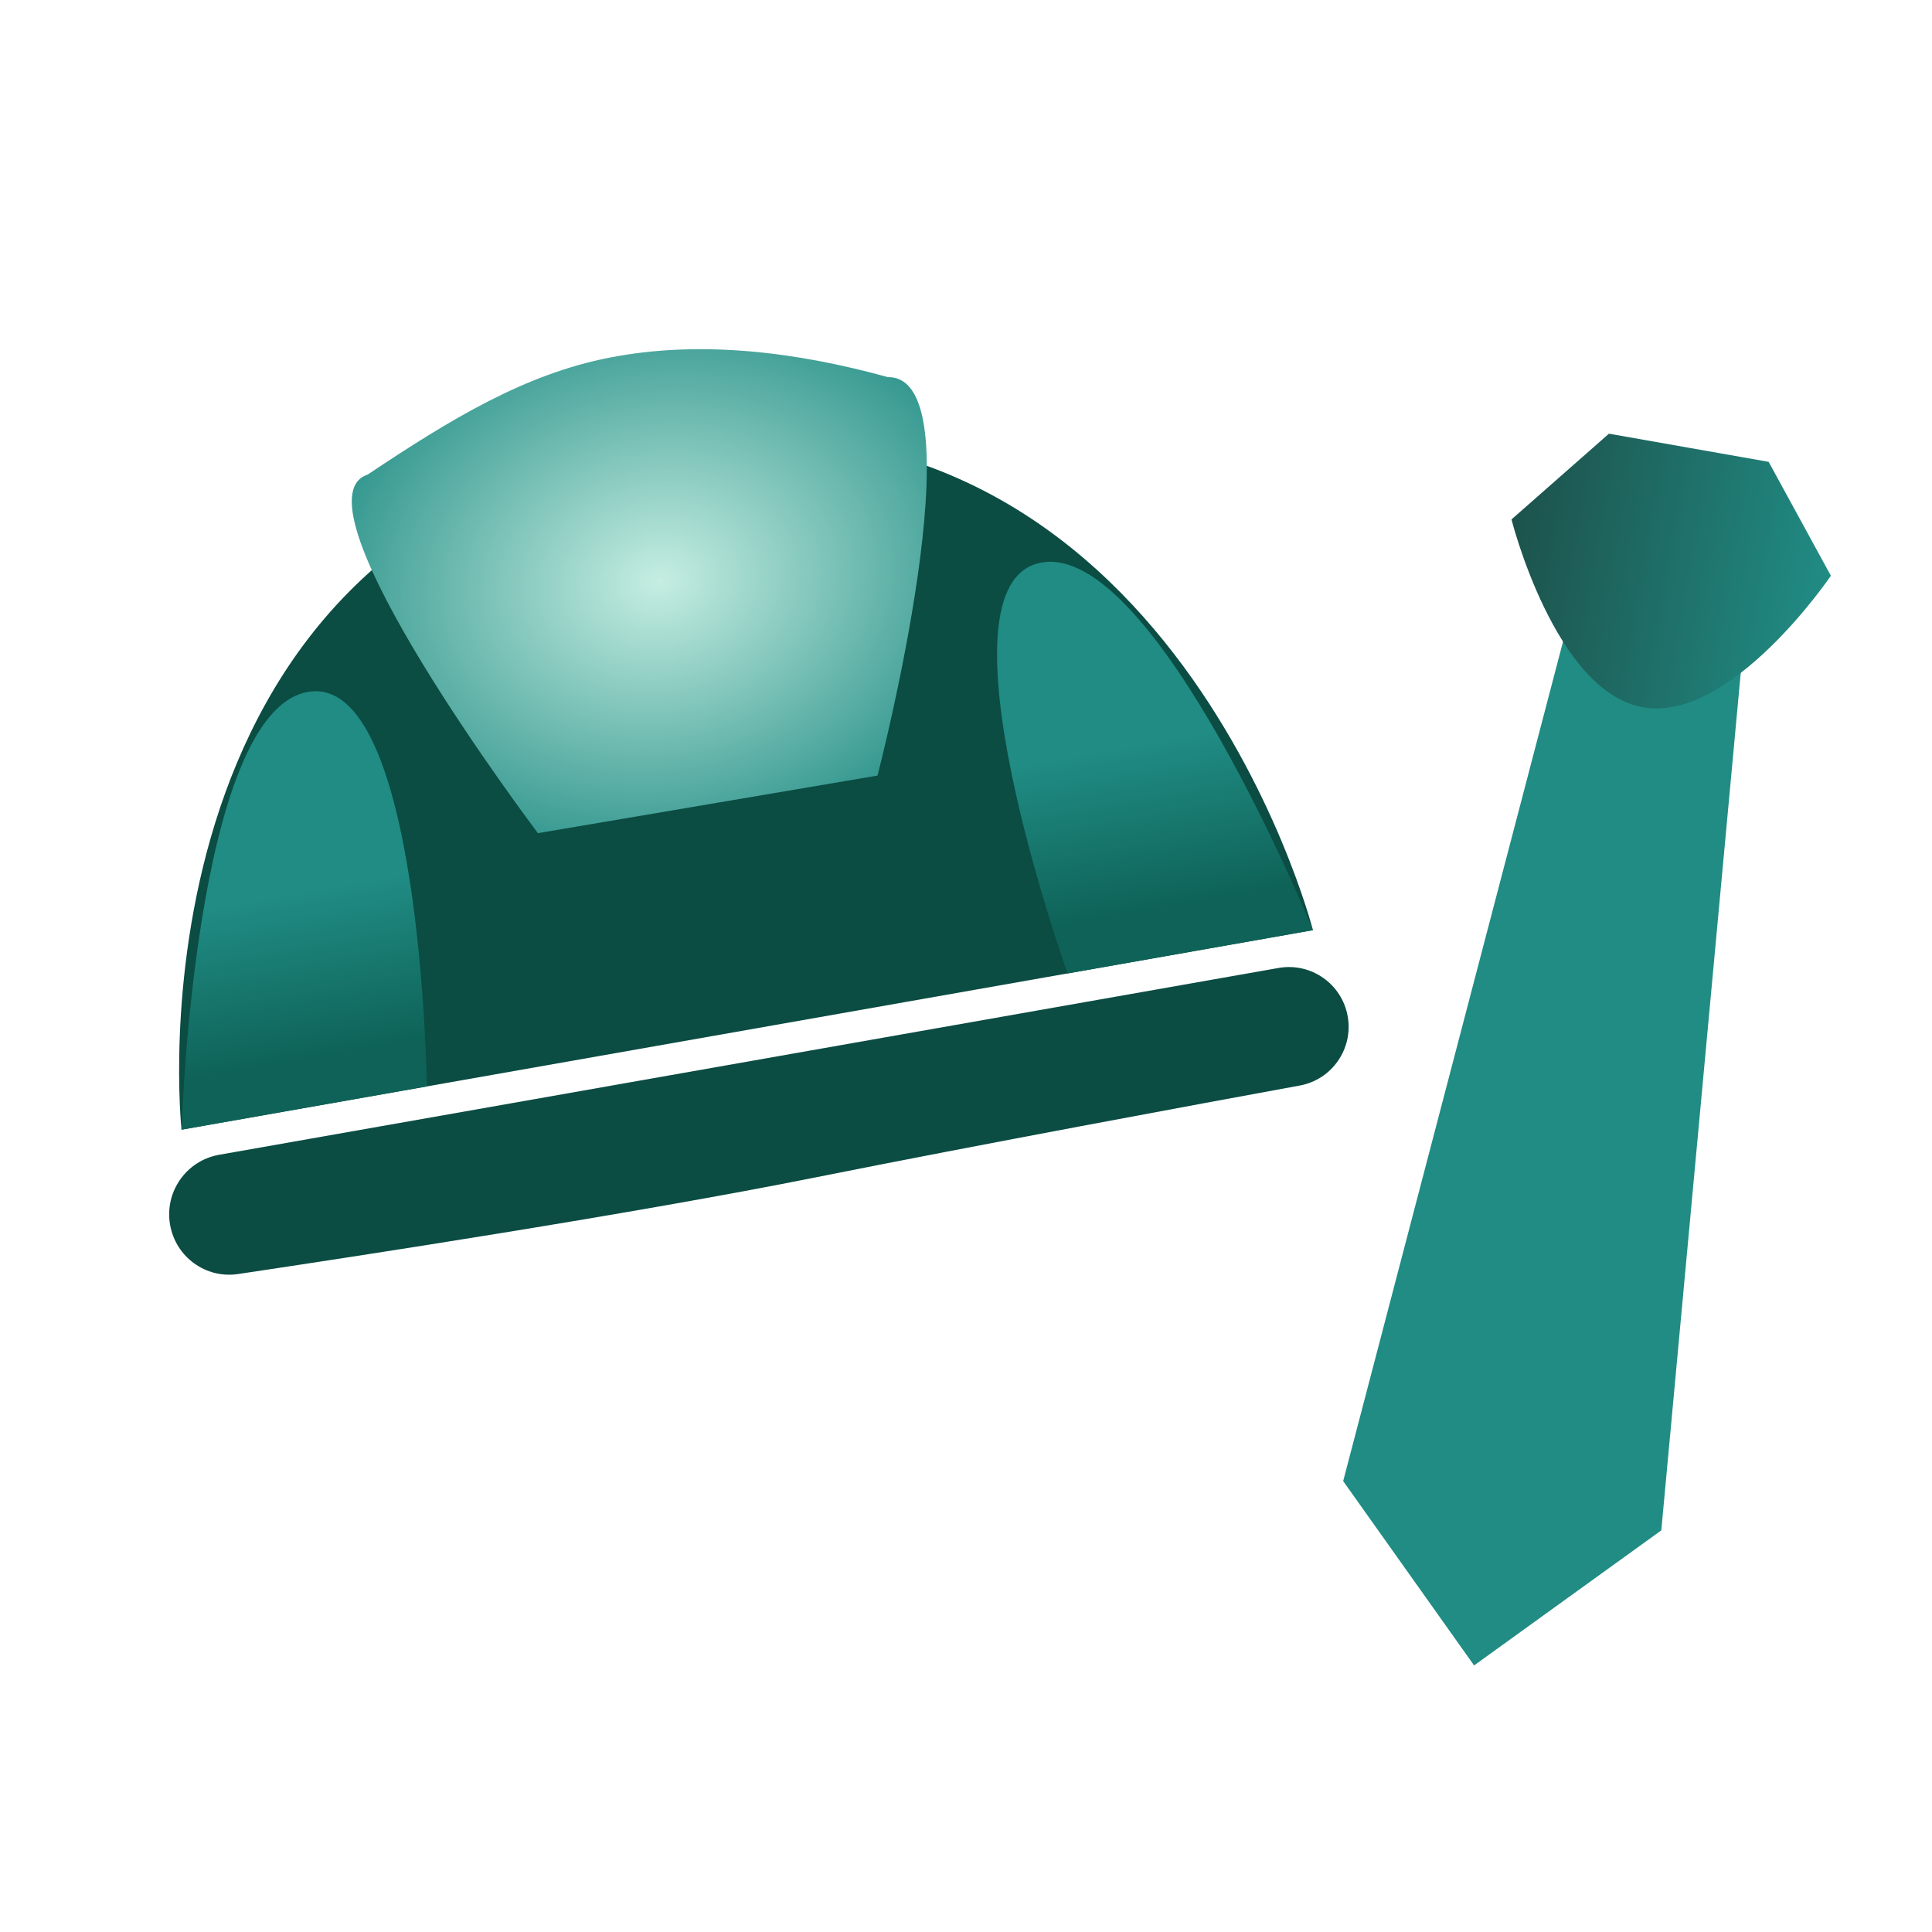
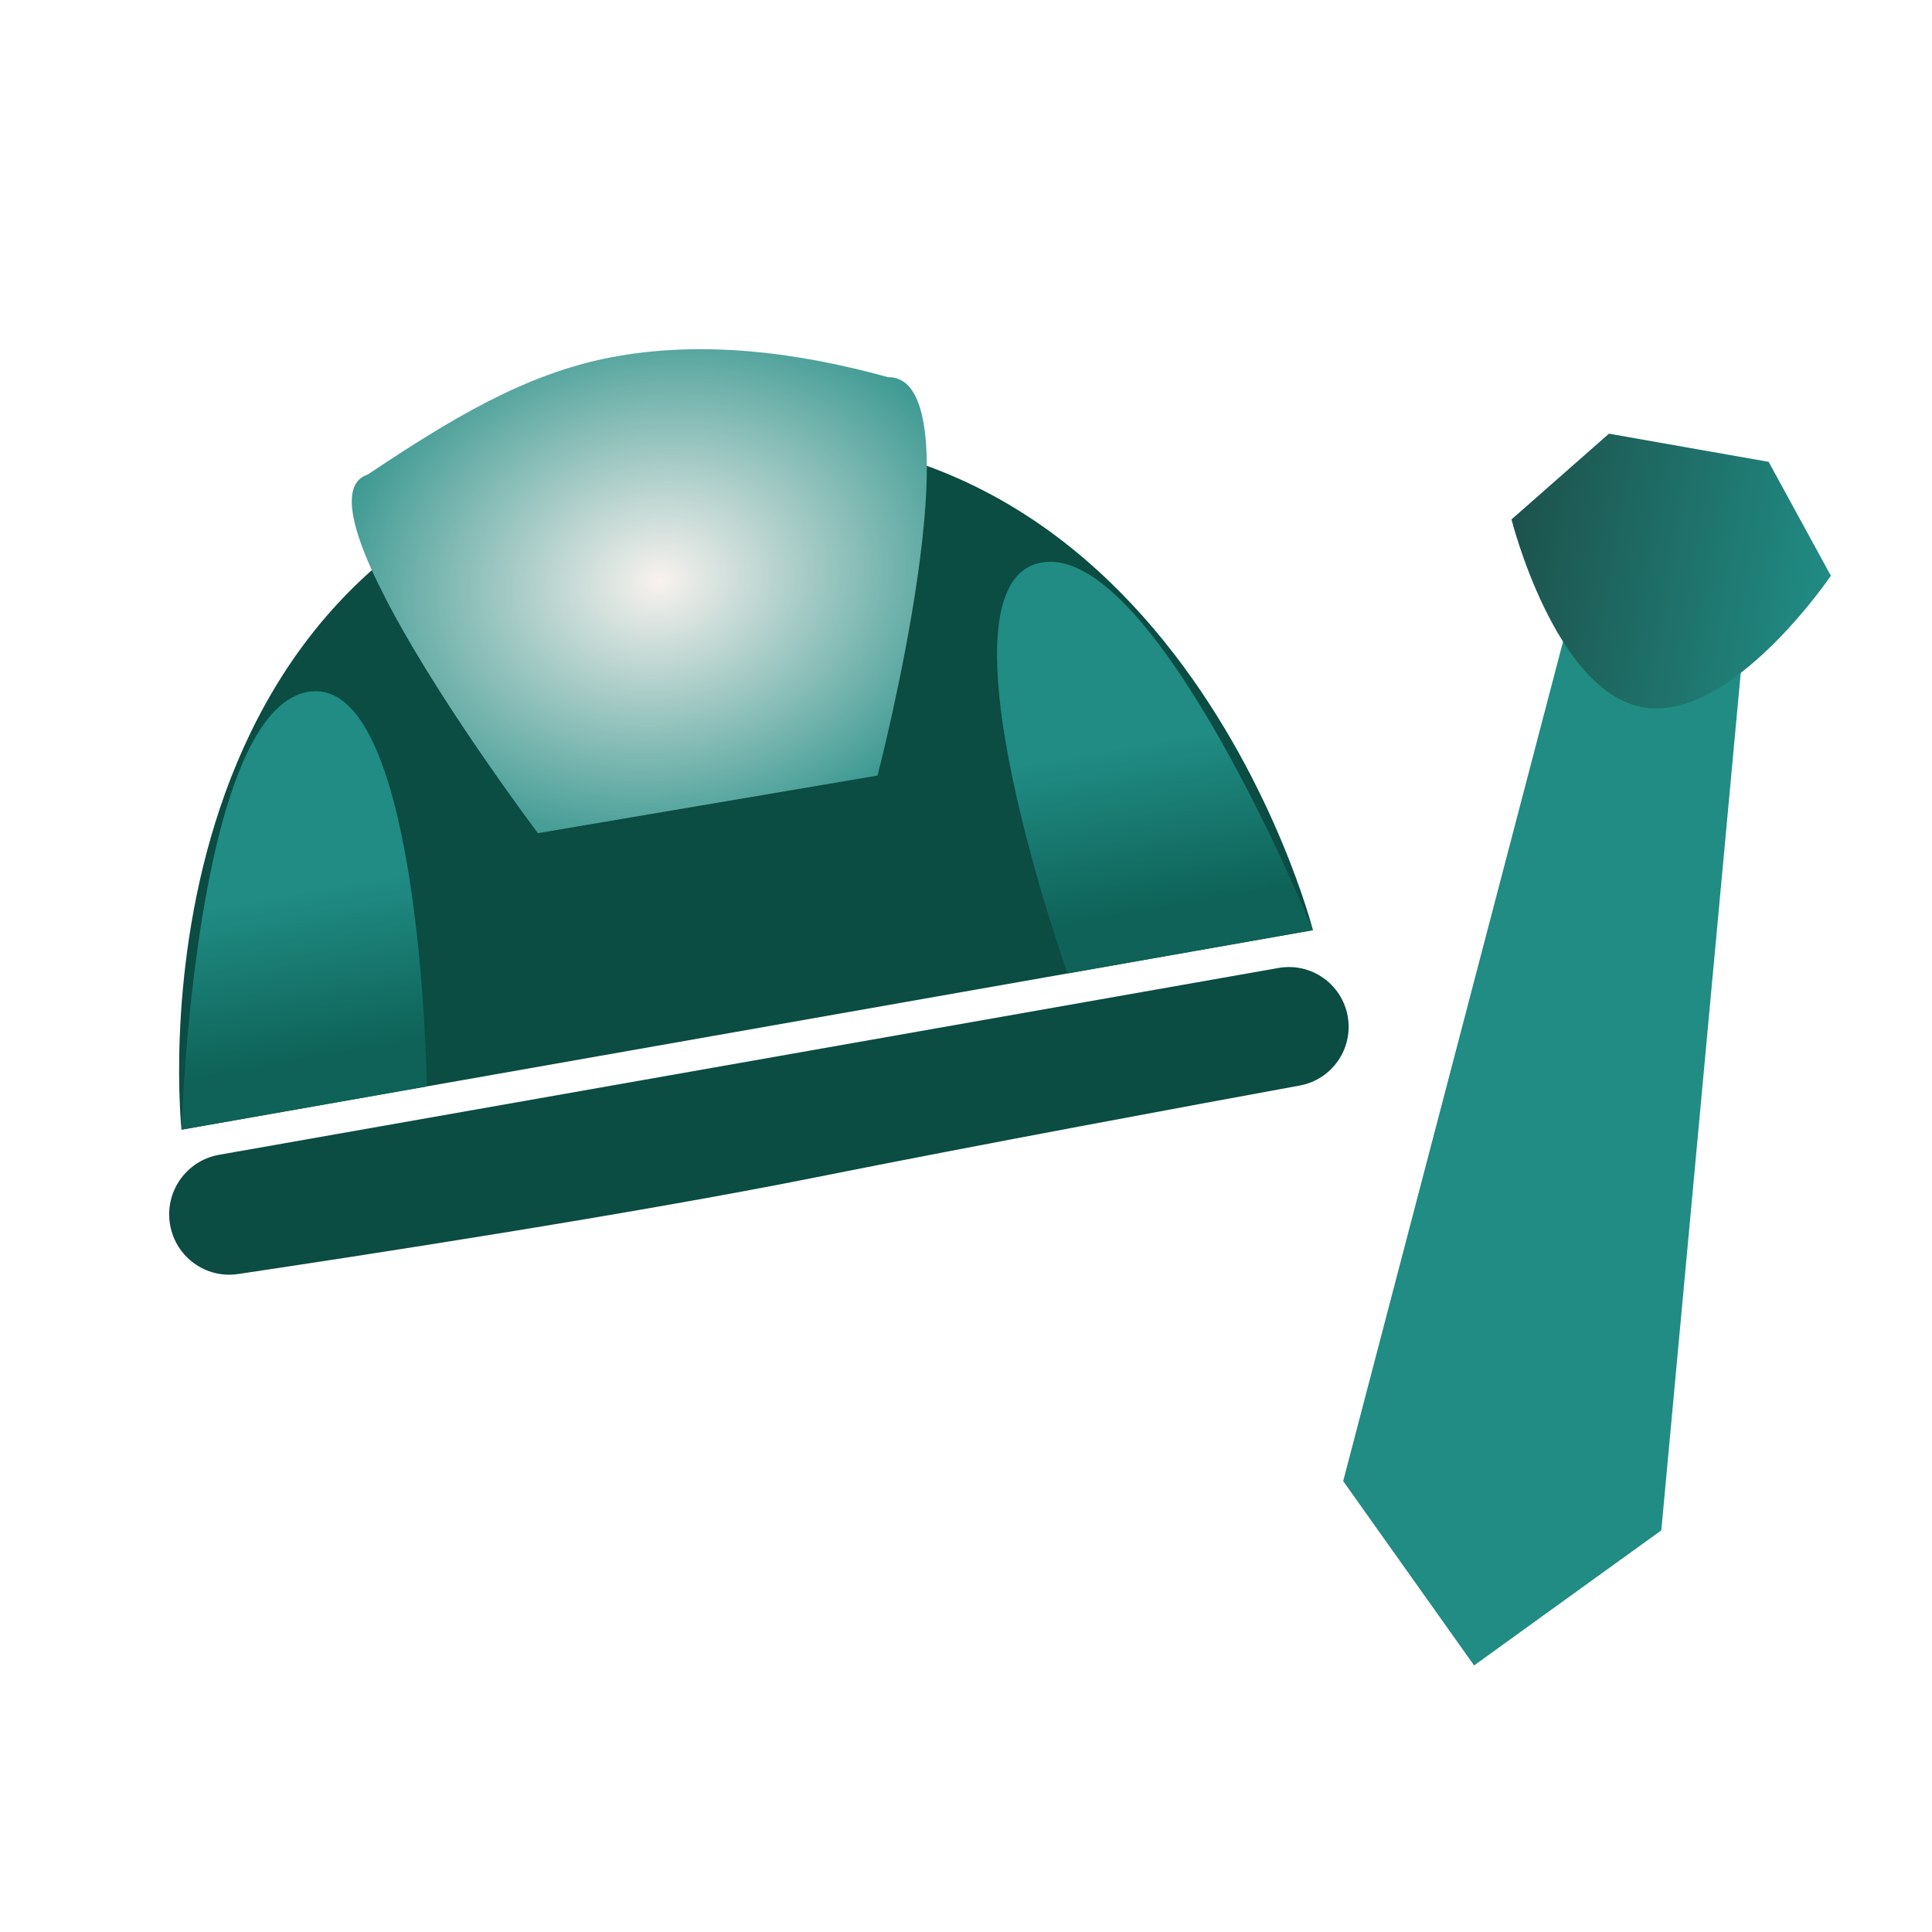
<svg xmlns="http://www.w3.org/2000/svg" width="80" height="80" viewBox="0 0 80 80" fill="none">
  <path d="M55.618 61.329L65.894 22.09L69.201 22.673L72.507 23.256L68.791 63.369L61.039 68.962L55.618 61.329Z" fill="#208C84" />
  <path d="M62.588 21.508L66.623 17.958L69.929 18.541L73.236 19.124L75.813 23.84C75.813 23.84 71.687 29.931 68.035 29.287C64.382 28.643 62.588 21.508 62.588 21.508Z" fill="url(#paint0_linear_1999_65011)" />
  <path d="M9.858 52.755C8.52 52.955 7.278 52.05 7.043 50.718C6.803 49.356 7.712 48.057 9.074 47.817L52.943 40.081C54.287 39.844 55.569 40.742 55.806 42.086C56.042 43.426 55.157 44.704 53.819 44.95C49.562 45.73 40.534 47.4 33.792 48.749C26.171 50.276 14.771 52.022 9.858 52.755Z" fill="#0B4C43" />
  <path d="M26.575 18.469C48.255 14.646 54.366 38.516 54.366 38.516L7.516 46.777C7.516 46.777 4.894 22.292 26.575 18.469Z" fill="#0B4C43" />
  <path d="M15.224 19.651C18.621 17.385 21.709 15.489 25.272 14.802C29.052 14.073 33.02 14.582 36.769 15.617C40.627 15.582 36.337 32.115 36.337 32.115L22.274 34.5C22.274 34.5 11.896 20.754 15.224 19.651Z" fill="url(#paint1_radial_1999_65011)" />
  <path d="M12.745 28.651C17.446 27.822 17.677 44.987 17.677 44.987L7.516 46.778C7.516 46.778 8.043 29.48 12.745 28.651Z" fill="url(#paint2_linear_1999_65011)" />
  <path d="M43.129 23.293C47.83 22.464 54.364 38.517 54.364 38.517L44.203 40.309C44.203 40.309 38.427 24.122 43.129 23.293Z" fill="url(#paint3_linear_1999_65011)" />
  <defs>
    <linearGradient id="paint0_linear_1999_65011" x1="62.369" y1="22.748" x2="75.595" y2="25.08" gradientUnits="userSpaceOnUse">
      <stop stop-color="#1D524C" />
      <stop offset="1" stop-color="#208C84" />
    </linearGradient>
    <radialGradient id="paint1_radial_1999_65011" cx="0" cy="0" r="1" gradientUnits="userSpaceOnUse" gradientTransform="translate(27.3018 24.059) rotate(80) scale(12.8628 15.9548)">
-       <stop stop-color="#C6EEE2" />
+       <stop stop-color="#f9f2ef" />
      <stop offset="1" stop-color="#208C84" />
    </radialGradient>
    <linearGradient id="paint2_linear_1999_65011" x1="10.905" y1="36.287" x2="12.597" y2="45.882" gradientUnits="userSpaceOnUse">
      <stop offset="0.095" stop-color="#208C84" />
      <stop offset="0.807" stop-color="#0E6257" />
    </linearGradient>
    <linearGradient id="paint3_linear_1999_65011" x1="47.591" y1="29.817" x2="49.283" y2="39.413" gradientUnits="userSpaceOnUse">
      <stop offset="0.095" stop-color="#208C84" />
      <stop offset="0.807" stop-color="#0E6257" />
    </linearGradient>
  </defs>
</svg>
